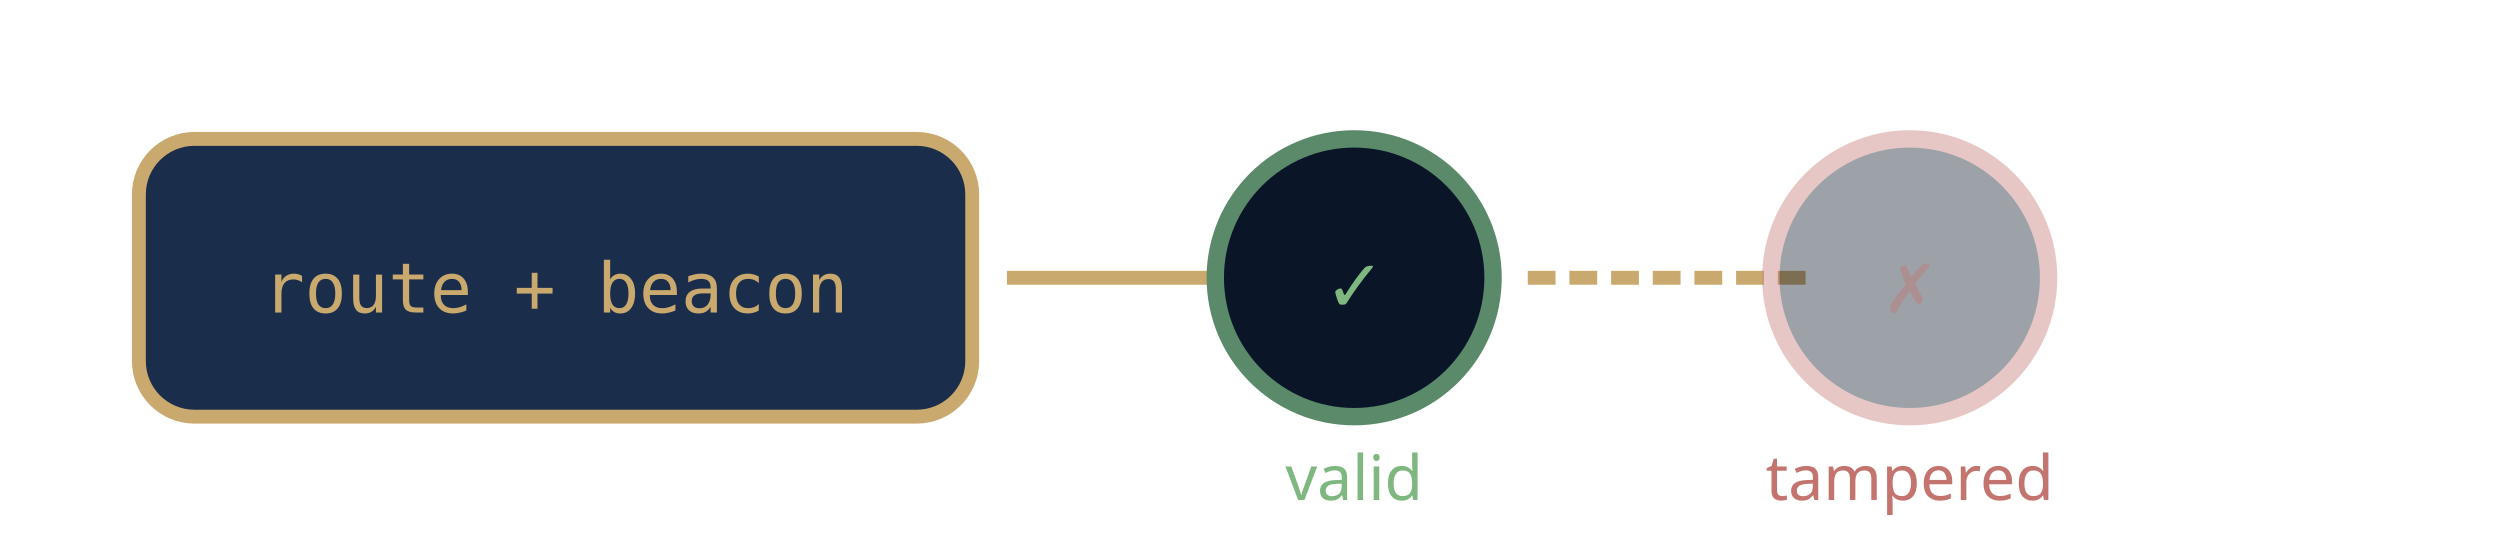
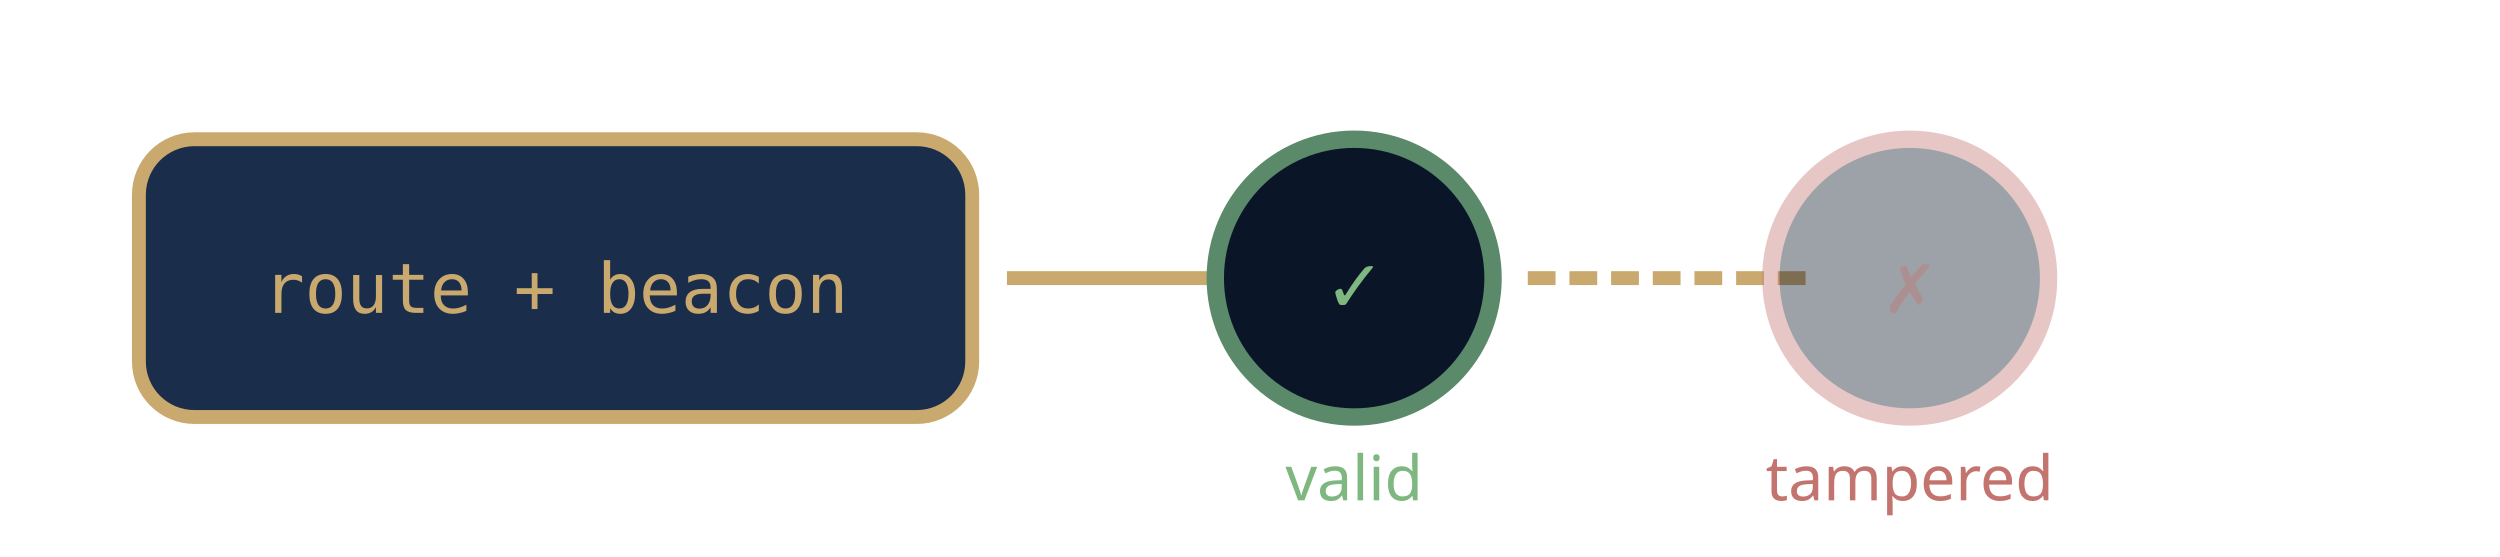
- <svg xmlns="http://www.w3.org/2000/svg" width="360" height="80" viewBox="0 0 360 80">
+ <svg xmlns="http://www.w3.org/2000/svg" width="800" height="178" viewBox="0 0 360 80">
  <rect x="20" y="20" width="120" height="40" rx="8" fill="#1a2d4a" stroke="#c9a96e" stroke-width="2" />
  <text x="80" y="45" text-anchor="middle" fill="#c9a96e" font-family="monospace" font-size="10">route + beacon</text>
  <line x1="145" y1="40" x2="180" y2="40" stroke="#c9a96e" stroke-width="2" />
  <circle cx="195" cy="40" r="20" fill="#0a1628" stroke="#5a8a6a" stroke-width="2.5" />
  <text x="195" y="45" text-anchor="middle" fill="#7eb77f" font-family="monospace" font-size="12">✓</text>
  <line x1="220" y1="40" x2="260" y2="40" stroke="#c9a96e" stroke-width="2" stroke-dasharray="4,2" />
  <circle cx="275" cy="40" r="20" fill="#0a1628" stroke="#c4746e" stroke-width="2.5" opacity="0.4" />
  <text x="275" y="45" text-anchor="middle" fill="#c4746e" font-family="monospace" font-size="12" opacity="0.4">✗</text>
  <text x="195" y="72" text-anchor="middle" fill="#7eb77f" font-family="sans-serif" font-size="9">valid</text>
  <text x="275" y="72" text-anchor="middle" fill="#c4746e" font-family="sans-serif" font-size="9">tampered</text>
</svg>
